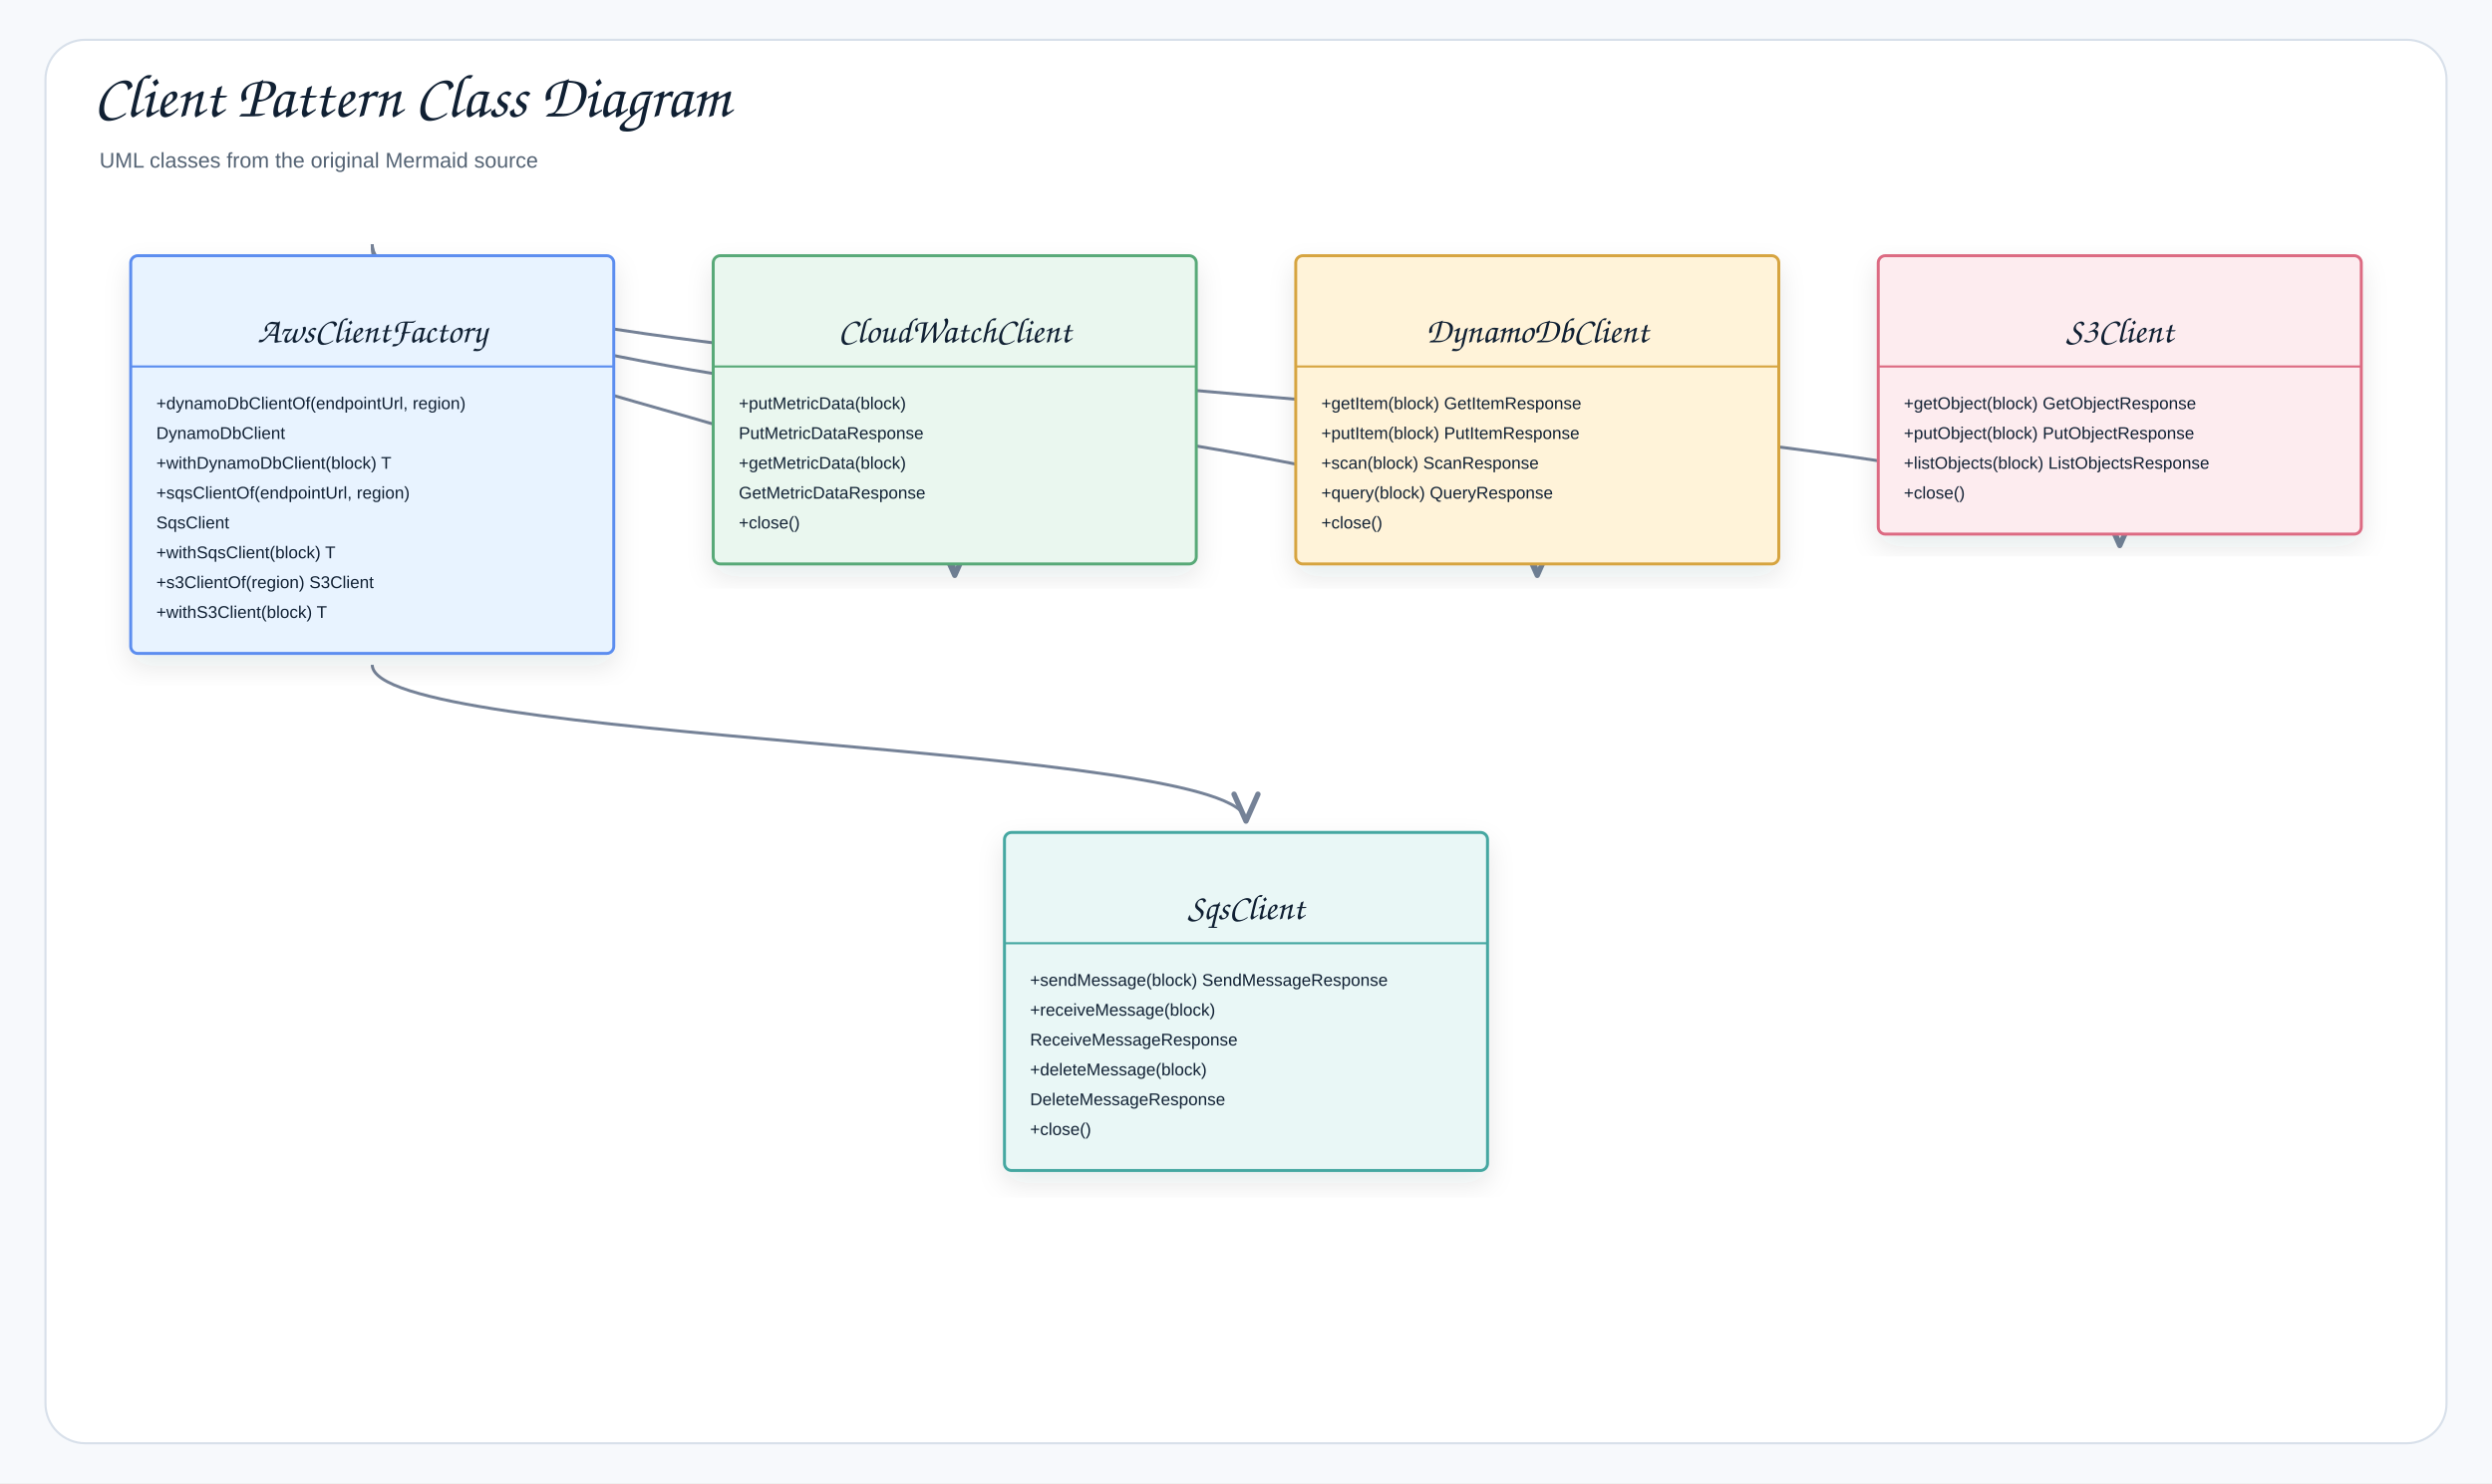
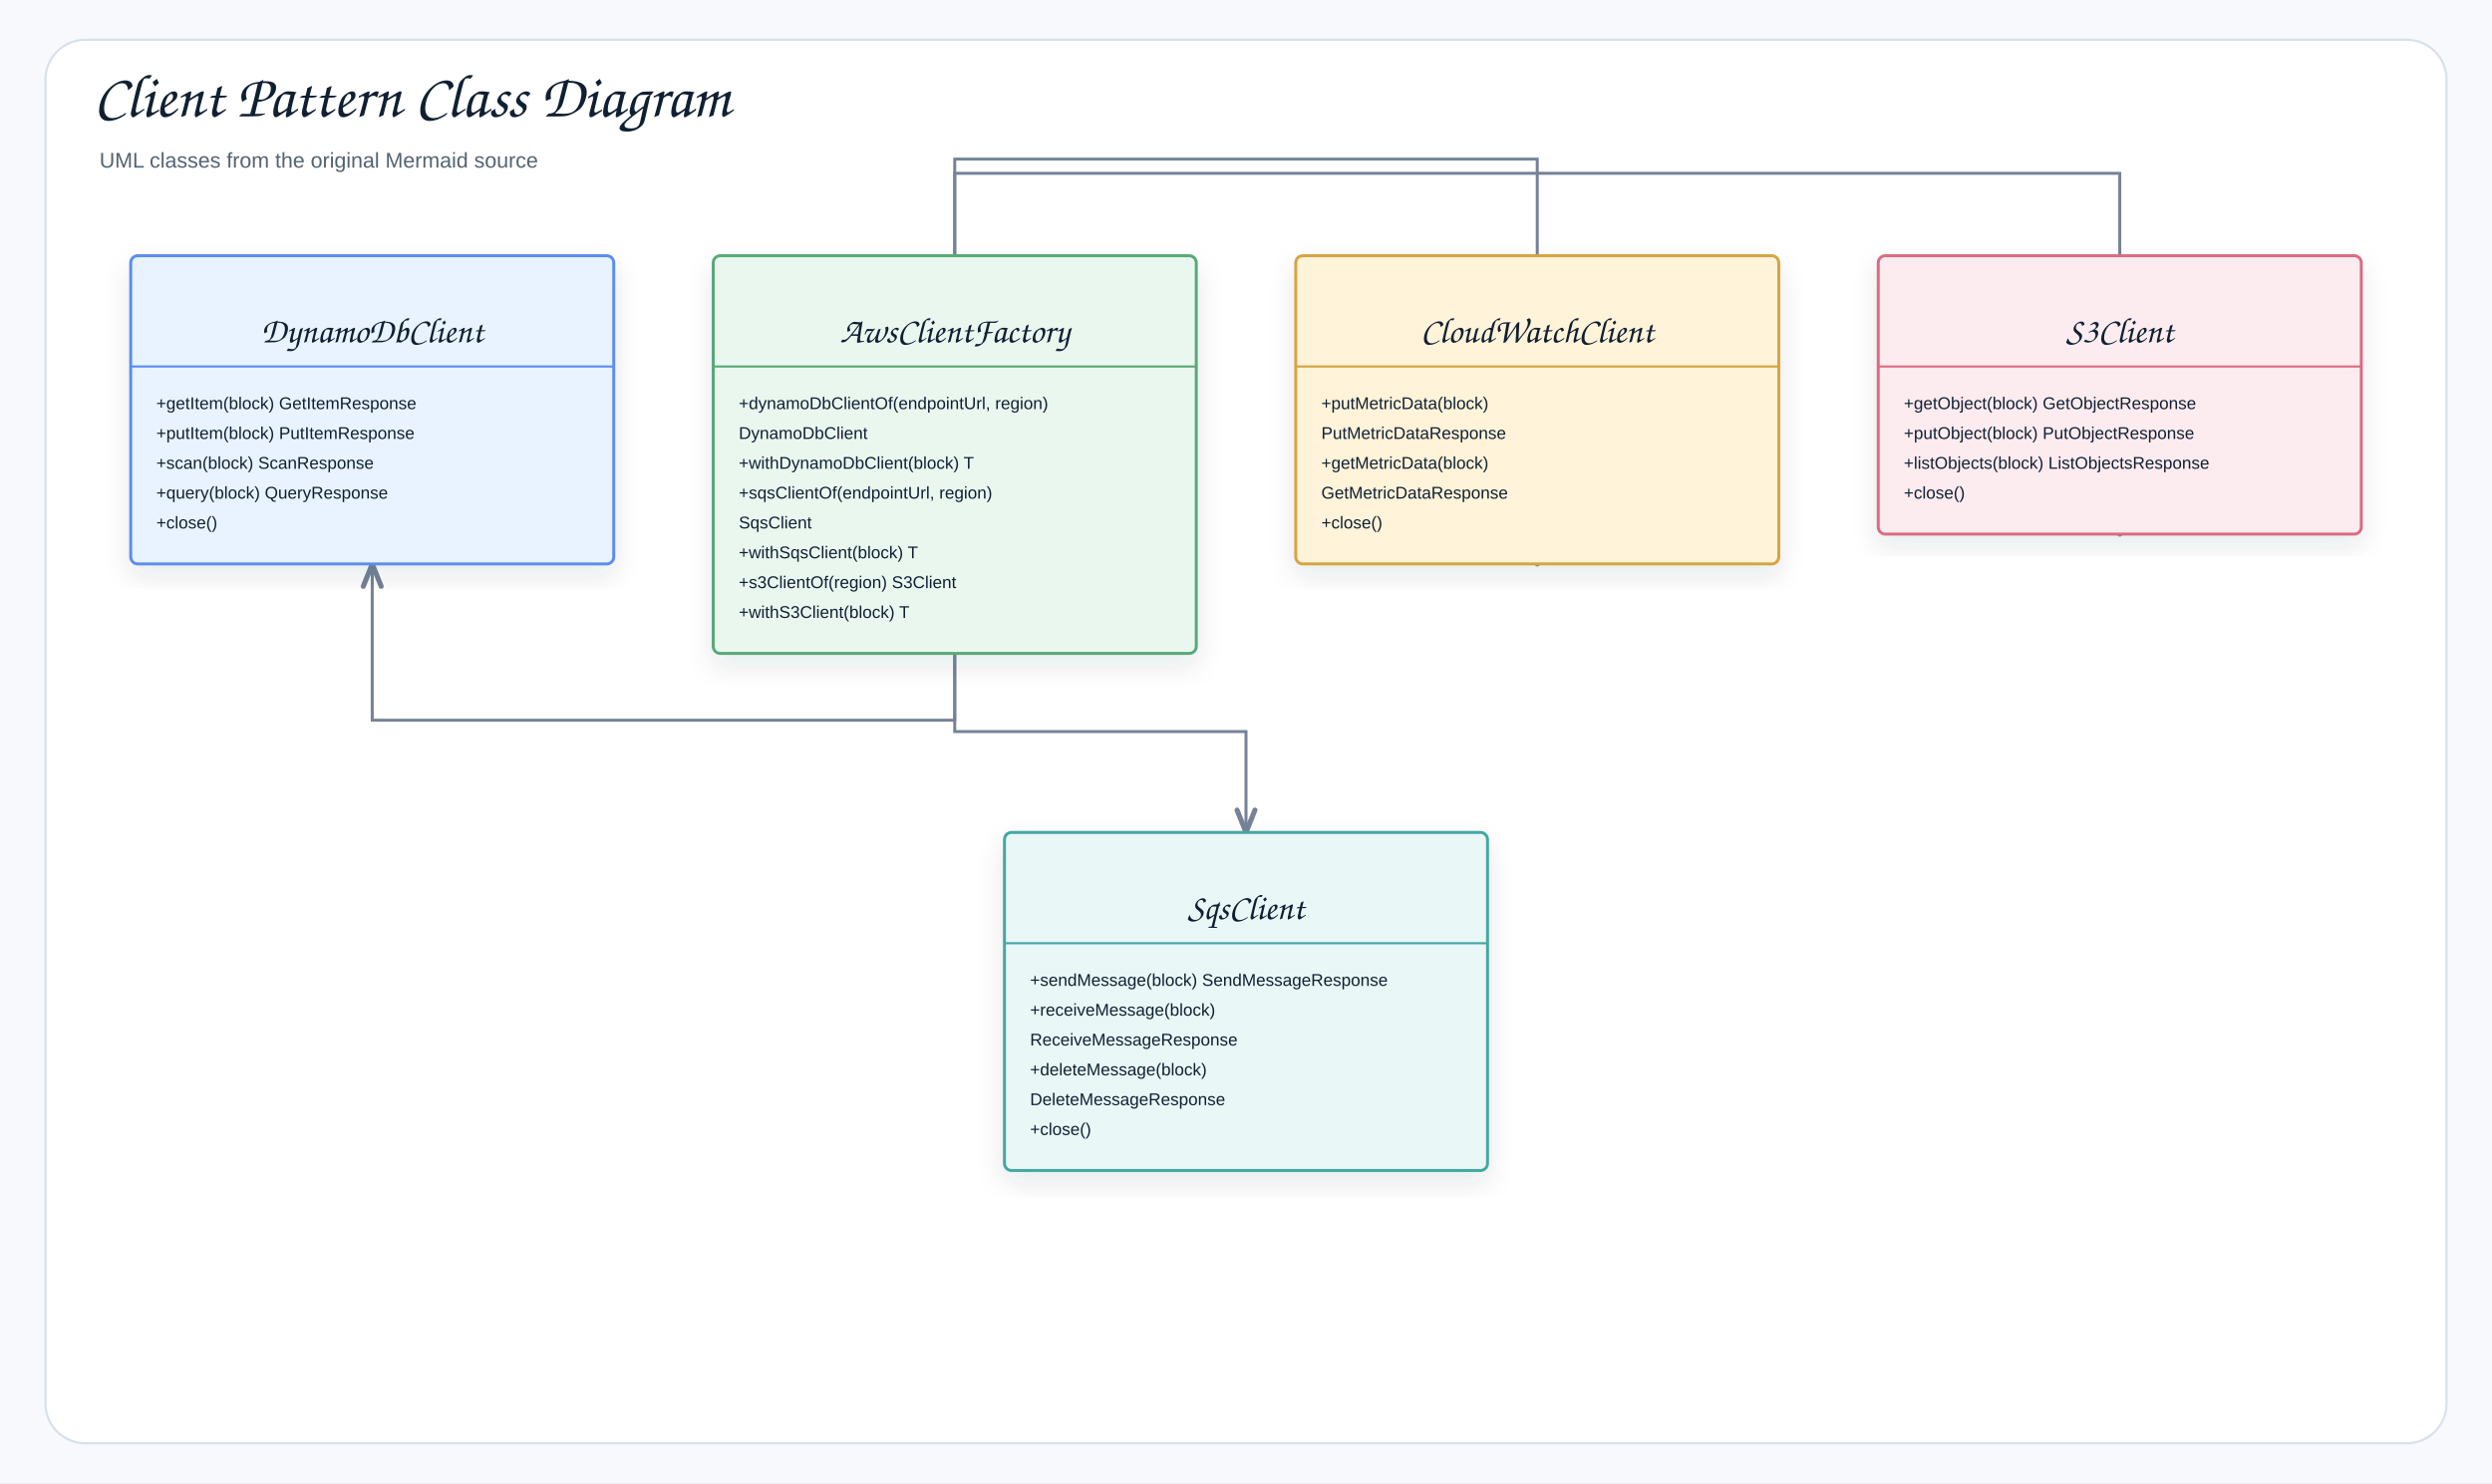
<svg xmlns="http://www.w3.org/2000/svg" width="1754" height="1044" viewBox="0 0 1754 1044" role="img" aria-label="Client Pattern Class Diagram">
  <defs>
    <filter id="shadow" x="-8%" y="-8%" width="116%" height="116%">
      <feDropShadow dx="0" dy="8" stdDeviation="9" flood-color="#1f2937" flood-opacity="0.10" />
    </filter>
-     <marker id="openArrow" markerWidth="12" markerHeight="10" refX="10" refY="5" orient="auto" markerUnits="strokeWidth">
-       <path d="M 1 1 L 10 5 L 1 9" fill="none" stroke="#758297" stroke-width="1.8" stroke-linecap="round" stroke-linejoin="round" />
+     <marker id="openArrow" markerWidth="10" markerHeight="8" refX="8.5" refY="4" orient="auto" markerUnits="strokeWidth">
+       <path d="M 1 1 L 8.5 4 L 1 7" fill="none" stroke="#758297" stroke-width="1.7" stroke-linecap="round" stroke-linejoin="round" />
    </marker>
-     <marker id="inherit" markerWidth="14" markerHeight="12" refX="12" refY="6" orient="auto" markerUnits="strokeWidth">
-       <path d="M 0 1 L 12 6 L 0 11 Z" fill="#ffffff" stroke="#758297" stroke-width="1.8" />
+     <marker id="inherit" markerWidth="11" markerHeight="10" refX="9.5" refY="5" orient="auto" markerUnits="strokeWidth">
+       <path d="M 0.5 1 L 9.5 5 L 0.5 9 Z" fill="#ffffff" stroke="#758297" stroke-width="1.7" />
    </marker>
    <style>
    .canvas{fill:#f7f9fc}.frame{fill:#fff;stroke:#d8e0ea;stroke-width:1.5}
    .title{font-family:"Architects Daughter","Comic Sans MS","Comic Sans",cursive;font-size:43px;font-weight:400;fill:#102033}
    .subtitle{font-family:"Comic Sans MS","Comic Sans","Comic Neue",Arial,sans-serif;font-size:15px;font-weight:400;fill:#536273}
    .label{font-family:"Architects Daughter","Comic Sans MS","Comic Sans",cursive;font-size:25px;font-weight:400;fill:#102033}
    .smallLabel{font-family:"Architects Daughter","Comic Sans MS","Comic Sans",cursive;font-size:21px;font-weight:400;fill:#102033}
    .mono{font-family:"Comic Sans MS","Comic Sans","Comic Neue",Arial,sans-serif;font-size:12px;font-weight:400;fill:#102033}
    .small{font-family:"Comic Sans MS","Comic Sans","Comic Neue",Arial,sans-serif;font-size:12px;font-weight:400;fill:#536273}
    .strong{font-family:"Comic Sans MS","Comic Sans","Comic Neue",Arial,sans-serif;font-size:13px;font-weight:400;fill:#102033}
    .card{stroke-width:2.1;filter:url(#shadow)}.compartment{stroke-width:1.5;fill:none}
    .line{stroke:#758297;stroke-width:2.1;fill:none;marker-end:url(#openArrow)}
    .plainLine{stroke:#758297;stroke-width:2.1;fill:none}
    .dashed{stroke:#758297;stroke-width:2.1;stroke-dasharray:7 6;fill:none;marker-end:url(#openArrow)}
    .inheritLine{stroke:#758297;stroke-width:2.2;fill:none;marker-end:url(#inherit)}
    .implLine{stroke:#758297;stroke-width:2.2;stroke-dasharray:8 7;fill:none;marker-end:url(#inherit)}
  </style>
  </defs>
  <rect class="canvas" width="1754" height="1044" />
  <rect class="frame" x="32" y="28" width="1690" height="988" rx="28" />
  <text class="title" x="66" y="82">Client Pattern Class Diagram</text>
  <text class="subtitle" x="70" y="118">UML classes from the original Mermaid source</text>
-   <path class="line" d="M262 172 C262 288.5 672 288.5 672 405" />
-   <path class="line" d="M262 172 C262 278 1492 278 1492 384" />
-   <path class="line" d="M262 468 C262 523 877 523 877 578" />
-   <path class="line" d="M262 172 C262 288.5 1082 288.5 1082 405" />
+   <path class="line" d="M672 180 L672 112 L1082 112 L1082 397" />
+   <path class="line" d="M672 180 L672 122 L1492 122 L1492 376" />
+   <path class="line" d="M672 460 L672 515 L877 515 L877 586" />
+   <path class="line" d="M672 180 L672 507 L262 507 L262 397" />
  <g transform="translate(92,180)">
-     <rect class="card" x="0" y="0" width="340" height="280" rx="5" fill="#E8F3FF" stroke="#5B8DEF" />
+     <rect class="card" x="0" y="0" width="340" height="217" rx="5" fill="#E8F3FF" stroke="#5B8DEF" />
    <line class="compartment" x1="0" y1="78" x2="340" y2="78" stroke="#5B8DEF" />
+     <text class="small" x="170" y="26" text-anchor="middle" />
+     <text class="label" x="170" y="61" text-anchor="middle">DynamoDbClient</text>
+     <text class="mono" x="18" y="108">+getItem(block) GetItemResponse</text>
+     <text class="mono" x="18" y="129">+putItem(block) PutItemResponse</text>
+     <text class="mono" x="18" y="150">+scan(block) ScanResponse</text>
+     <text class="mono" x="18" y="171">+query(block) QueryResponse</text>
+     <text class="mono" x="18" y="192">+close()</text>
+   </g>
+   <g transform="translate(502,180)">
+     <rect class="card" x="0" y="0" width="340" height="280" rx="5" fill="#EAF7EF" stroke="#58A978" />
+     <line class="compartment" x1="0" y1="78" x2="340" y2="78" stroke="#58A978" />
    <text class="small" x="170" y="26" text-anchor="middle" />
    <text class="label" x="170" y="61" text-anchor="middle">AwsClientFactory</text>
    <text class="mono" x="18" y="108">+dynamoDbClientOf(endpointUrl, region)</text>
    <text class="mono" x="18" y="129">DynamoDbClient</text>
    <text class="mono" x="18" y="150">+withDynamoDbClient(block) T</text>
    <text class="mono" x="18" y="171">+sqsClientOf(endpointUrl, region)</text>
    <text class="mono" x="18" y="192">SqsClient</text>
    <text class="mono" x="18" y="213">+withSqsClient(block) T</text>
    <text class="mono" x="18" y="234">+s3ClientOf(region) S3Client</text>
    <text class="mono" x="18" y="255">+withS3Client(block) T</text>
  </g>
-   <g transform="translate(502,180)">
-     <rect class="card" x="0" y="0" width="340" height="217" rx="5" fill="#EAF7EF" stroke="#58A978" />
-     <line class="compartment" x1="0" y1="78" x2="340" y2="78" stroke="#58A978" />
+   <g transform="translate(912,180)">
+     <rect class="card" x="0" y="0" width="340" height="217" rx="5" fill="#FFF3D9" stroke="#D6A441" />
+     <line class="compartment" x1="0" y1="78" x2="340" y2="78" stroke="#D6A441" />
    <text class="small" x="170" y="26" text-anchor="middle" />
    <text class="label" x="170" y="61" text-anchor="middle">CloudWatchClient</text>
    <text class="mono" x="18" y="108">+putMetricData(block)</text>
    <text class="mono" x="18" y="129">PutMetricDataResponse</text>
    <text class="mono" x="18" y="150">+getMetricData(block)</text>
    <text class="mono" x="18" y="171">GetMetricDataResponse</text>
-     <text class="mono" x="18" y="192">+close()</text>
-   </g>
-   <g transform="translate(912,180)">
-     <rect class="card" x="0" y="0" width="340" height="217" rx="5" fill="#FFF3D9" stroke="#D6A441" />
-     <line class="compartment" x1="0" y1="78" x2="340" y2="78" stroke="#D6A441" />
-     <text class="small" x="170" y="26" text-anchor="middle" />
-     <text class="label" x="170" y="61" text-anchor="middle">DynamoDbClient</text>
-     <text class="mono" x="18" y="108">+getItem(block) GetItemResponse</text>
-     <text class="mono" x="18" y="129">+putItem(block) PutItemResponse</text>
-     <text class="mono" x="18" y="150">+scan(block) ScanResponse</text>
-     <text class="mono" x="18" y="171">+query(block) QueryResponse</text>
    <text class="mono" x="18" y="192">+close()</text>
  </g>
  <g transform="translate(1322,180)">
    <rect class="card" x="0" y="0" width="340" height="196" rx="5" fill="#FDECEF" stroke="#DC6B82" />
    <line class="compartment" x1="0" y1="78" x2="340" y2="78" stroke="#DC6B82" />
    <text class="small" x="170" y="26" text-anchor="middle" />
    <text class="label" x="170" y="61" text-anchor="middle">S3Client</text>
    <text class="mono" x="18" y="108">+getObject(block) GetObjectResponse</text>
    <text class="mono" x="18" y="129">+putObject(block) PutObjectResponse</text>
    <text class="mono" x="18" y="150">+listObjects(block) ListObjectsResponse</text>
    <text class="mono" x="18" y="171">+close()</text>
  </g>
  <g transform="translate(707,586)">
    <rect class="card" x="0" y="0" width="340" height="238" rx="5" fill="#E9F7F6" stroke="#45A7A1" />
    <line class="compartment" x1="0" y1="78" x2="340" y2="78" stroke="#45A7A1" />
    <text class="small" x="170" y="26" text-anchor="middle" />
    <text class="label" x="170" y="61" text-anchor="middle">SqsClient</text>
    <text class="mono" x="18" y="108">+sendMessage(block) SendMessageResponse</text>
    <text class="mono" x="18" y="129">+receiveMessage(block)</text>
    <text class="mono" x="18" y="150">ReceiveMessageResponse</text>
    <text class="mono" x="18" y="171">+deleteMessage(block)</text>
    <text class="mono" x="18" y="192">DeleteMessageResponse</text>
    <text class="mono" x="18" y="213">+close()</text>
  </g>
</svg>
